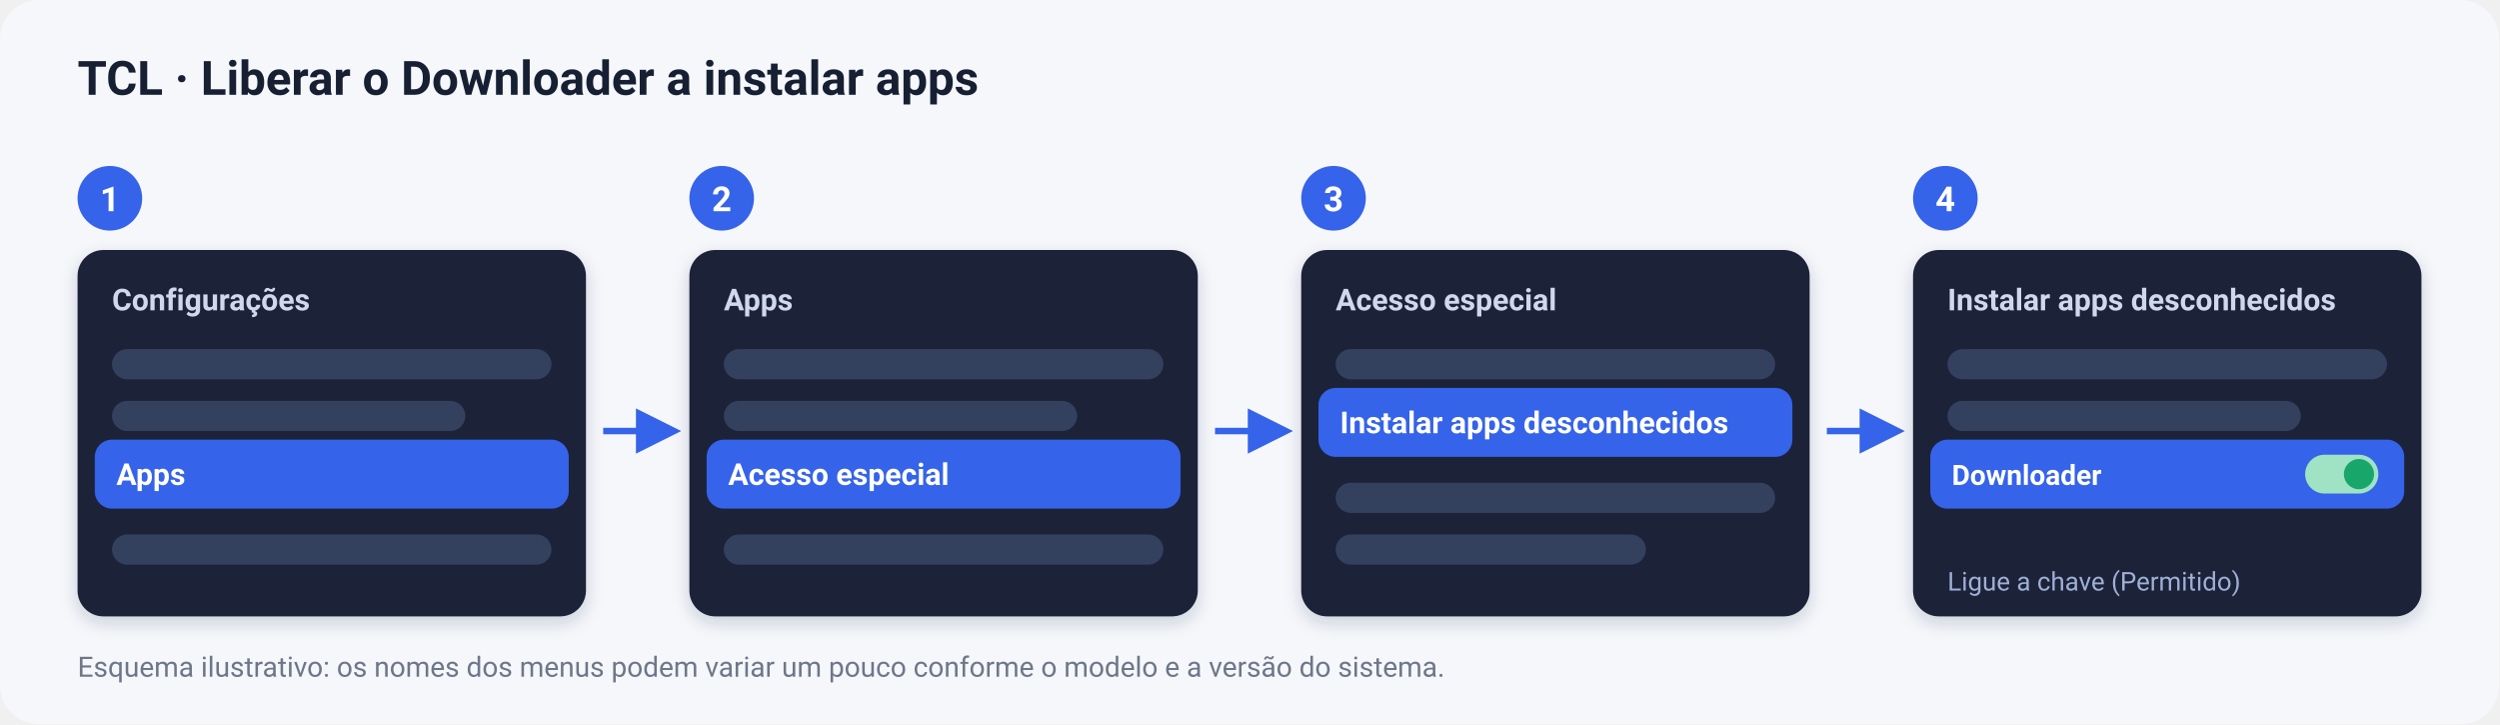
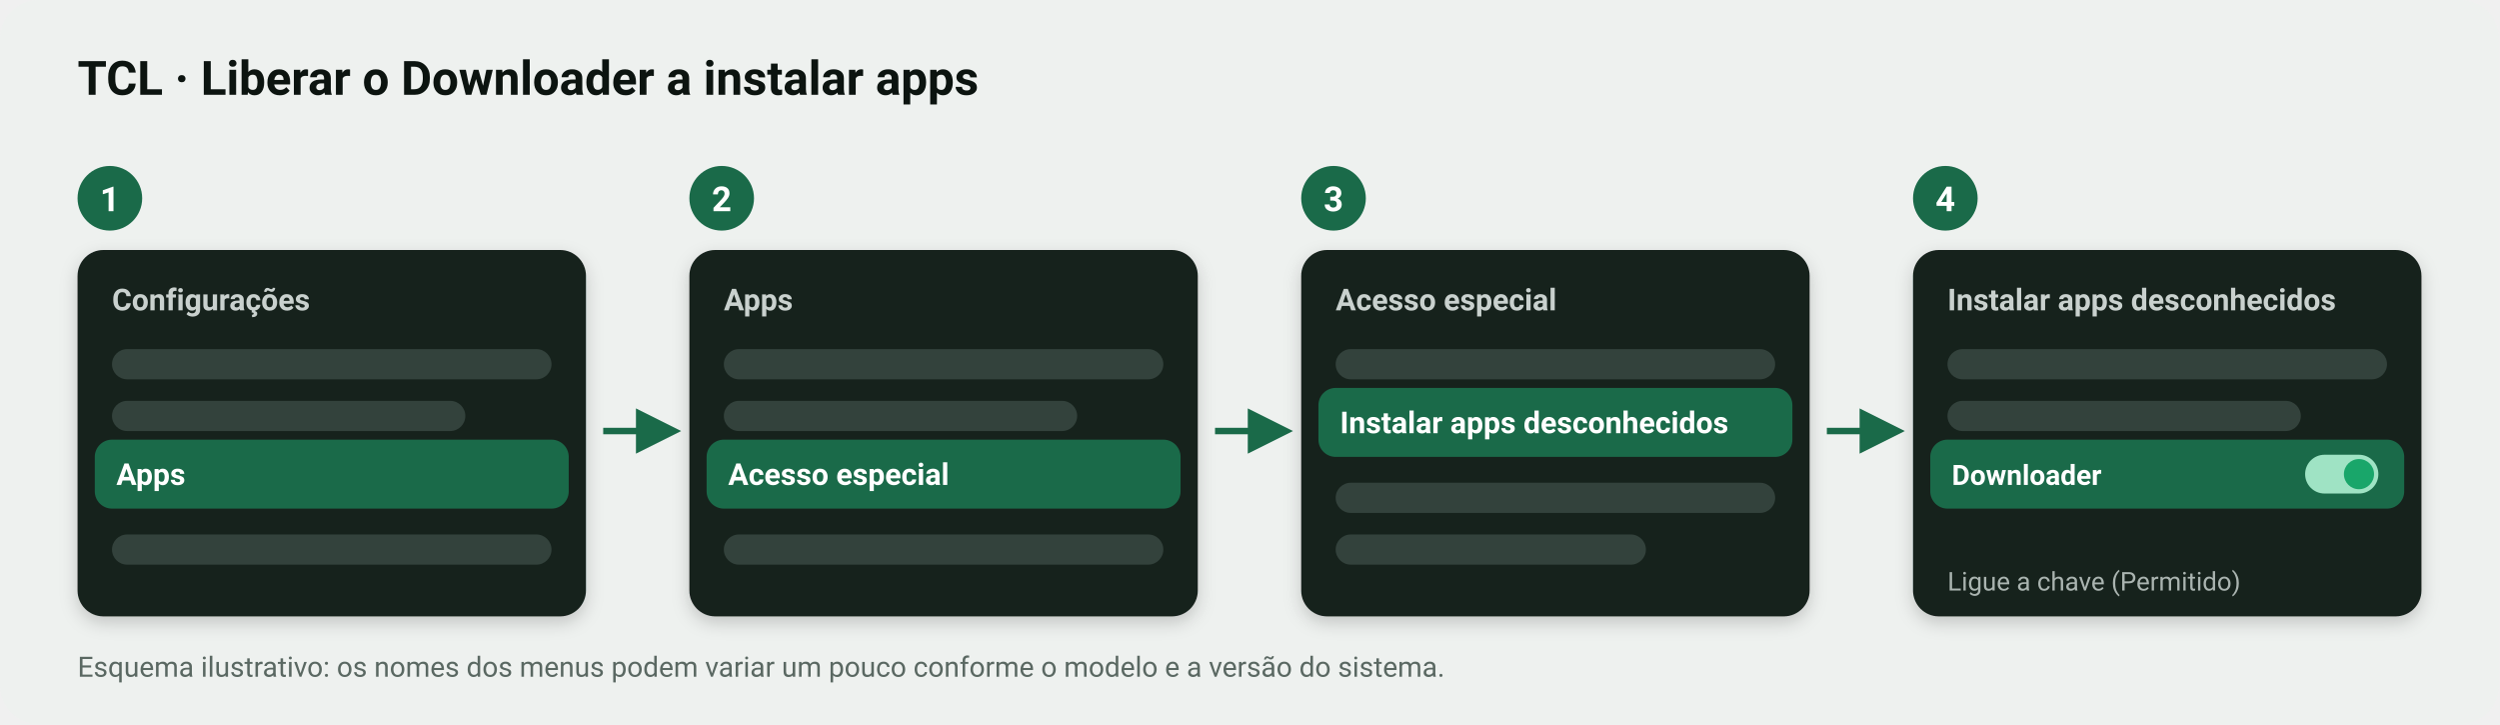
<svg xmlns="http://www.w3.org/2000/svg" viewBox="0 0 1160 336" width="1160" height="336" font-family="'Segoe UI', Roboto, 'Helvetica Neue', Arial, sans-serif">
  <defs>
    <marker id="arrow" viewBox="0 0 10 10" refX="8" refY="5" markerWidth="7" markerHeight="7" orient="auto-start-reverse">
-       <path d="M0 0 L10 5 L0 10 z" fill="#3563e9" />
+       <path d="M0 0 L10 5 L0 10 z" fill="#1a6a49" />
    </marker>
    <filter id="shadow" x="-10%" y="-10%" width="130%" height="140%">
-       <feDropShadow dx="0" dy="3" stdDeviation="4" flood-color="#10204a" flood-opacity=".18" />
+       <feDropShadow dx="0" dy="3" stdDeviation="4" flood-color="#06120d" flood-opacity=".18" />
    </filter>
  </defs>
-   <rect width="1160" height="336" rx="18" fill="#f5f7fb" />
-   <text x="36" y="44" font-size="22" font-weight="700" fill="#172033" text-anchor="start">TCL · Liberar o Downloader a instalar apps</text>
-   <circle cx="51" cy="92" r="15" fill="#3563e9" />
+   <rect width="1160" height="336" rx="18" fill="#eef1ef" />
+   <text x="36" y="44" font-size="22" font-weight="700" fill="#0c1410" text-anchor="start">TCL · Liberar o Downloader a instalar apps</text>
+   <circle cx="51" cy="92" r="15" fill="#1a6a49" />
  <text x="51" y="98" font-size="16" font-weight="700" fill="#ffffff" text-anchor="middle">1</text>
-   <rect x="36" y="116" width="236" height="170" rx="12" fill="#1b2438" filter="url(#shadow)" />
-   <text x="52" y="144" font-size="14" font-weight="700" fill="#cfd8ee" text-anchor="start">Configurações</text>
-   <rect x="52" y="162" width="204" height="14" rx="7" fill="#33405e" />
-   <rect x="52" y="186" width="164" height="14" rx="7" fill="#33405e" />
-   <rect x="44" y="204" width="220" height="32" rx="8" fill="#3563e9" />
+   <rect x="36" y="116" width="236" height="170" rx="12" fill="#16201c" filter="url(#shadow)" />
+   <text x="52" y="144" font-size="14" font-weight="700" fill="#c9d1ce" text-anchor="start">Configurações</text>
+   <rect x="52" y="162" width="204" height="14" rx="7" fill="#33423c" />
+   <rect x="52" y="186" width="164" height="14" rx="7" fill="#33423c" />
+   <rect x="44" y="204" width="220" height="32" rx="8" fill="#1a6a49" />
  <text x="54" y="225" font-size="14" font-weight="700" fill="#ffffff" text-anchor="start">Apps</text>
-   <rect x="52" y="248" width="204" height="14" rx="7" fill="#33405e" />
-   <line x1="280" y1="200" x2="312" y2="200" stroke="#3563e9" stroke-width="3" marker-end="url(#arrow)" />
-   <circle cx="335" cy="92" r="15" fill="#3563e9" />
+   <rect x="52" y="248" width="204" height="14" rx="7" fill="#33423c" />
+   <line x1="280" y1="200" x2="312" y2="200" stroke="#1a6a49" stroke-width="3" marker-end="url(#arrow)" />
+   <circle cx="335" cy="92" r="15" fill="#1a6a49" />
  <text x="335" y="98" font-size="16" font-weight="700" fill="#ffffff" text-anchor="middle">2</text>
-   <rect x="320" y="116" width="236" height="170" rx="12" fill="#1b2438" filter="url(#shadow)" />
-   <text x="336" y="144" font-size="14" font-weight="700" fill="#cfd8ee" text-anchor="start">Apps</text>
-   <rect x="336" y="162" width="204" height="14" rx="7" fill="#33405e" />
-   <rect x="336" y="186" width="164" height="14" rx="7" fill="#33405e" />
-   <rect x="328" y="204" width="220" height="32" rx="8" fill="#3563e9" />
+   <rect x="320" y="116" width="236" height="170" rx="12" fill="#16201c" filter="url(#shadow)" />
+   <text x="336" y="144" font-size="14" font-weight="700" fill="#c9d1ce" text-anchor="start">Apps</text>
+   <rect x="336" y="162" width="204" height="14" rx="7" fill="#33423c" />
+   <rect x="336" y="186" width="164" height="14" rx="7" fill="#33423c" />
+   <rect x="328" y="204" width="220" height="32" rx="8" fill="#1a6a49" />
  <text x="338" y="225" font-size="14" font-weight="700" fill="#ffffff" text-anchor="start">Acesso especial</text>
-   <rect x="336" y="248" width="204" height="14" rx="7" fill="#33405e" />
-   <line x1="564" y1="200" x2="596" y2="200" stroke="#3563e9" stroke-width="3" marker-end="url(#arrow)" />
-   <circle cx="619" cy="92" r="15" fill="#3563e9" />
+   <rect x="336" y="248" width="204" height="14" rx="7" fill="#33423c" />
+   <line x1="564" y1="200" x2="596" y2="200" stroke="#1a6a49" stroke-width="3" marker-end="url(#arrow)" />
+   <circle cx="619" cy="92" r="15" fill="#1a6a49" />
  <text x="619" y="98" font-size="16" font-weight="700" fill="#ffffff" text-anchor="middle">3</text>
-   <rect x="604" y="116" width="236" height="170" rx="12" fill="#1b2438" filter="url(#shadow)" />
-   <text x="620" y="144" font-size="14" font-weight="700" fill="#cfd8ee" text-anchor="start">Acesso especial</text>
-   <rect x="620" y="162" width="204" height="14" rx="7" fill="#33405e" />
-   <rect x="612" y="180" width="220" height="32" rx="8" fill="#3563e9" />
+   <rect x="604" y="116" width="236" height="170" rx="12" fill="#16201c" filter="url(#shadow)" />
+   <text x="620" y="144" font-size="14" font-weight="700" fill="#c9d1ce" text-anchor="start">Acesso especial</text>
+   <rect x="620" y="162" width="204" height="14" rx="7" fill="#33423c" />
+   <rect x="612" y="180" width="220" height="32" rx="8" fill="#1a6a49" />
  <text x="622" y="201" font-size="14" font-weight="700" fill="#ffffff" text-anchor="start">Instalar apps desconhecidos</text>
-   <rect x="620" y="224" width="204" height="14" rx="7" fill="#33405e" />
-   <rect x="620" y="248" width="144" height="14" rx="7" fill="#33405e" />
-   <line x1="848" y1="200" x2="880" y2="200" stroke="#3563e9" stroke-width="3" marker-end="url(#arrow)" />
-   <circle cx="903" cy="92" r="15" fill="#3563e9" />
+   <rect x="620" y="224" width="204" height="14" rx="7" fill="#33423c" />
+   <rect x="620" y="248" width="144" height="14" rx="7" fill="#33423c" />
+   <line x1="848" y1="200" x2="880" y2="200" stroke="#1a6a49" stroke-width="3" marker-end="url(#arrow)" />
+   <circle cx="903" cy="92" r="15" fill="#1a6a49" />
  <text x="903" y="98" font-size="16" font-weight="700" fill="#ffffff" text-anchor="middle">4</text>
-   <rect x="888" y="116" width="236" height="170" rx="12" fill="#1b2438" filter="url(#shadow)" />
-   <text x="904" y="144" font-size="14" font-weight="700" fill="#cfd8ee" text-anchor="start">Instalar apps desconhecidos</text>
-   <rect x="904" y="162" width="204" height="14" rx="7" fill="#33405e" />
-   <rect x="904" y="186" width="164" height="14" rx="7" fill="#33405e" />
-   <rect x="896" y="204" width="220" height="32" rx="8" fill="#3563e9" />
+   <rect x="888" y="116" width="236" height="170" rx="12" fill="#16201c" filter="url(#shadow)" />
+   <text x="904" y="144" font-size="14" font-weight="700" fill="#c9d1ce" text-anchor="start">Instalar apps desconhecidos</text>
+   <rect x="904" y="162" width="204" height="14" rx="7" fill="#33423c" />
+   <rect x="904" y="186" width="164" height="14" rx="7" fill="#33423c" />
+   <rect x="896" y="204" width="220" height="32" rx="8" fill="#1a6a49" />
  <text x="906" y="225" font-size="13" font-weight="700" fill="#ffffff" text-anchor="start">Downloader</text>
  <rect x="1070" y="211" width="34" height="18" rx="9" fill="#9fe3c4" />
  <circle cx="1095" cy="220" r="7" fill="#19a66a" />
-   <text x="904" y="274" font-size="12" font-weight="400" fill="#9fb0d6" text-anchor="start">Ligue a chave (Permitido)</text>
-   <text x="36" y="314" font-size="13" font-weight="400" fill="#6d7788" text-anchor="start">Esquema ilustrativo: os nomes dos menus podem variar um pouco conforme o modelo e a versão do sistema.</text>
+   <text x="904" y="274" font-size="12" font-weight="400" fill="#aab4b0" text-anchor="start">Ligue a chave (Permitido)</text>
+   <text x="36" y="314" font-size="13" font-weight="400" fill="#5a6862" text-anchor="start">Esquema ilustrativo: os nomes dos menus podem variar um pouco conforme o modelo e a versão do sistema.</text>
</svg>
